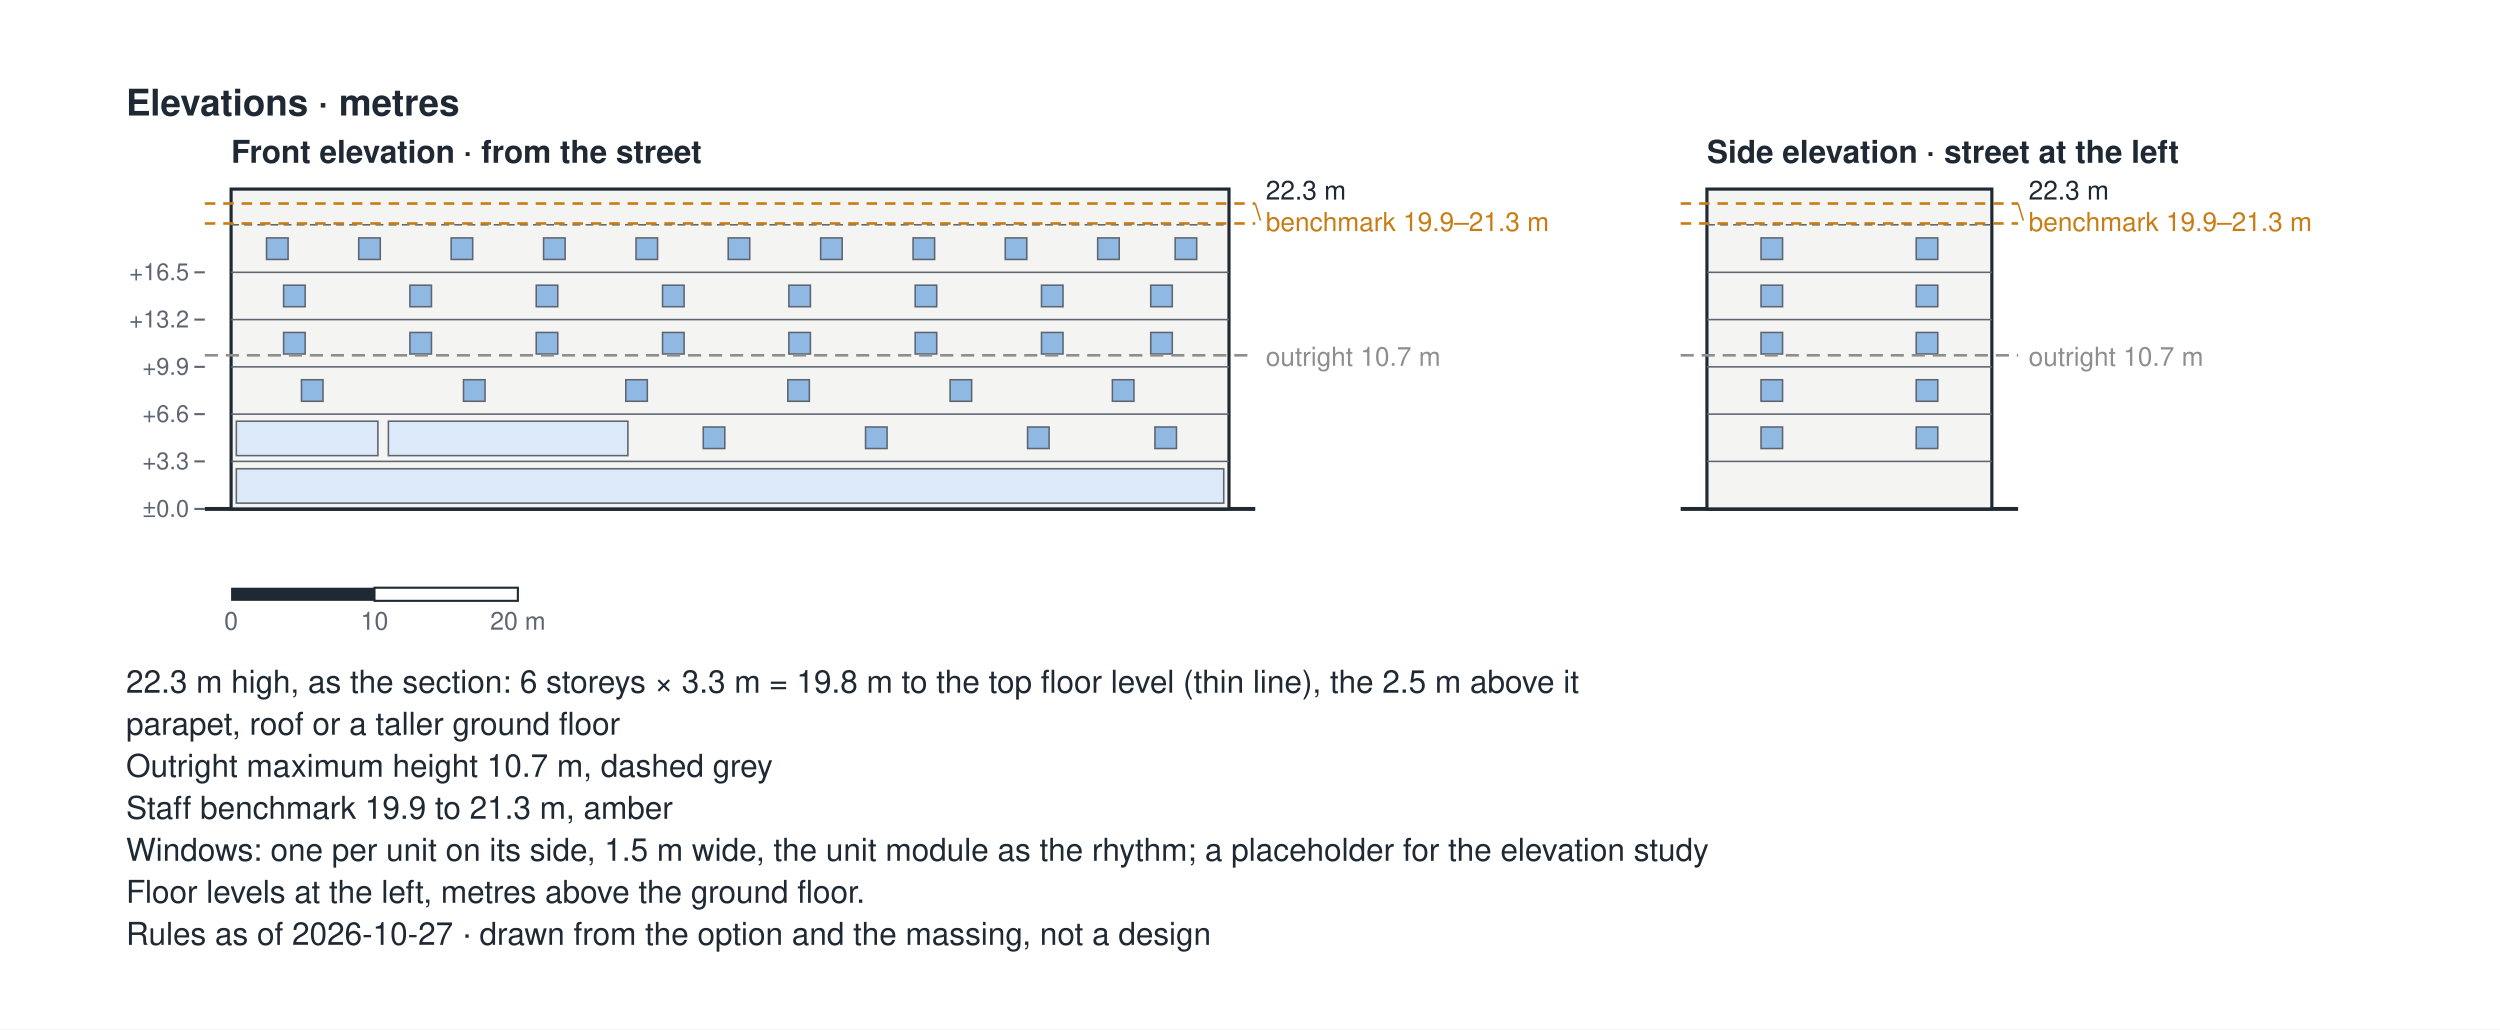
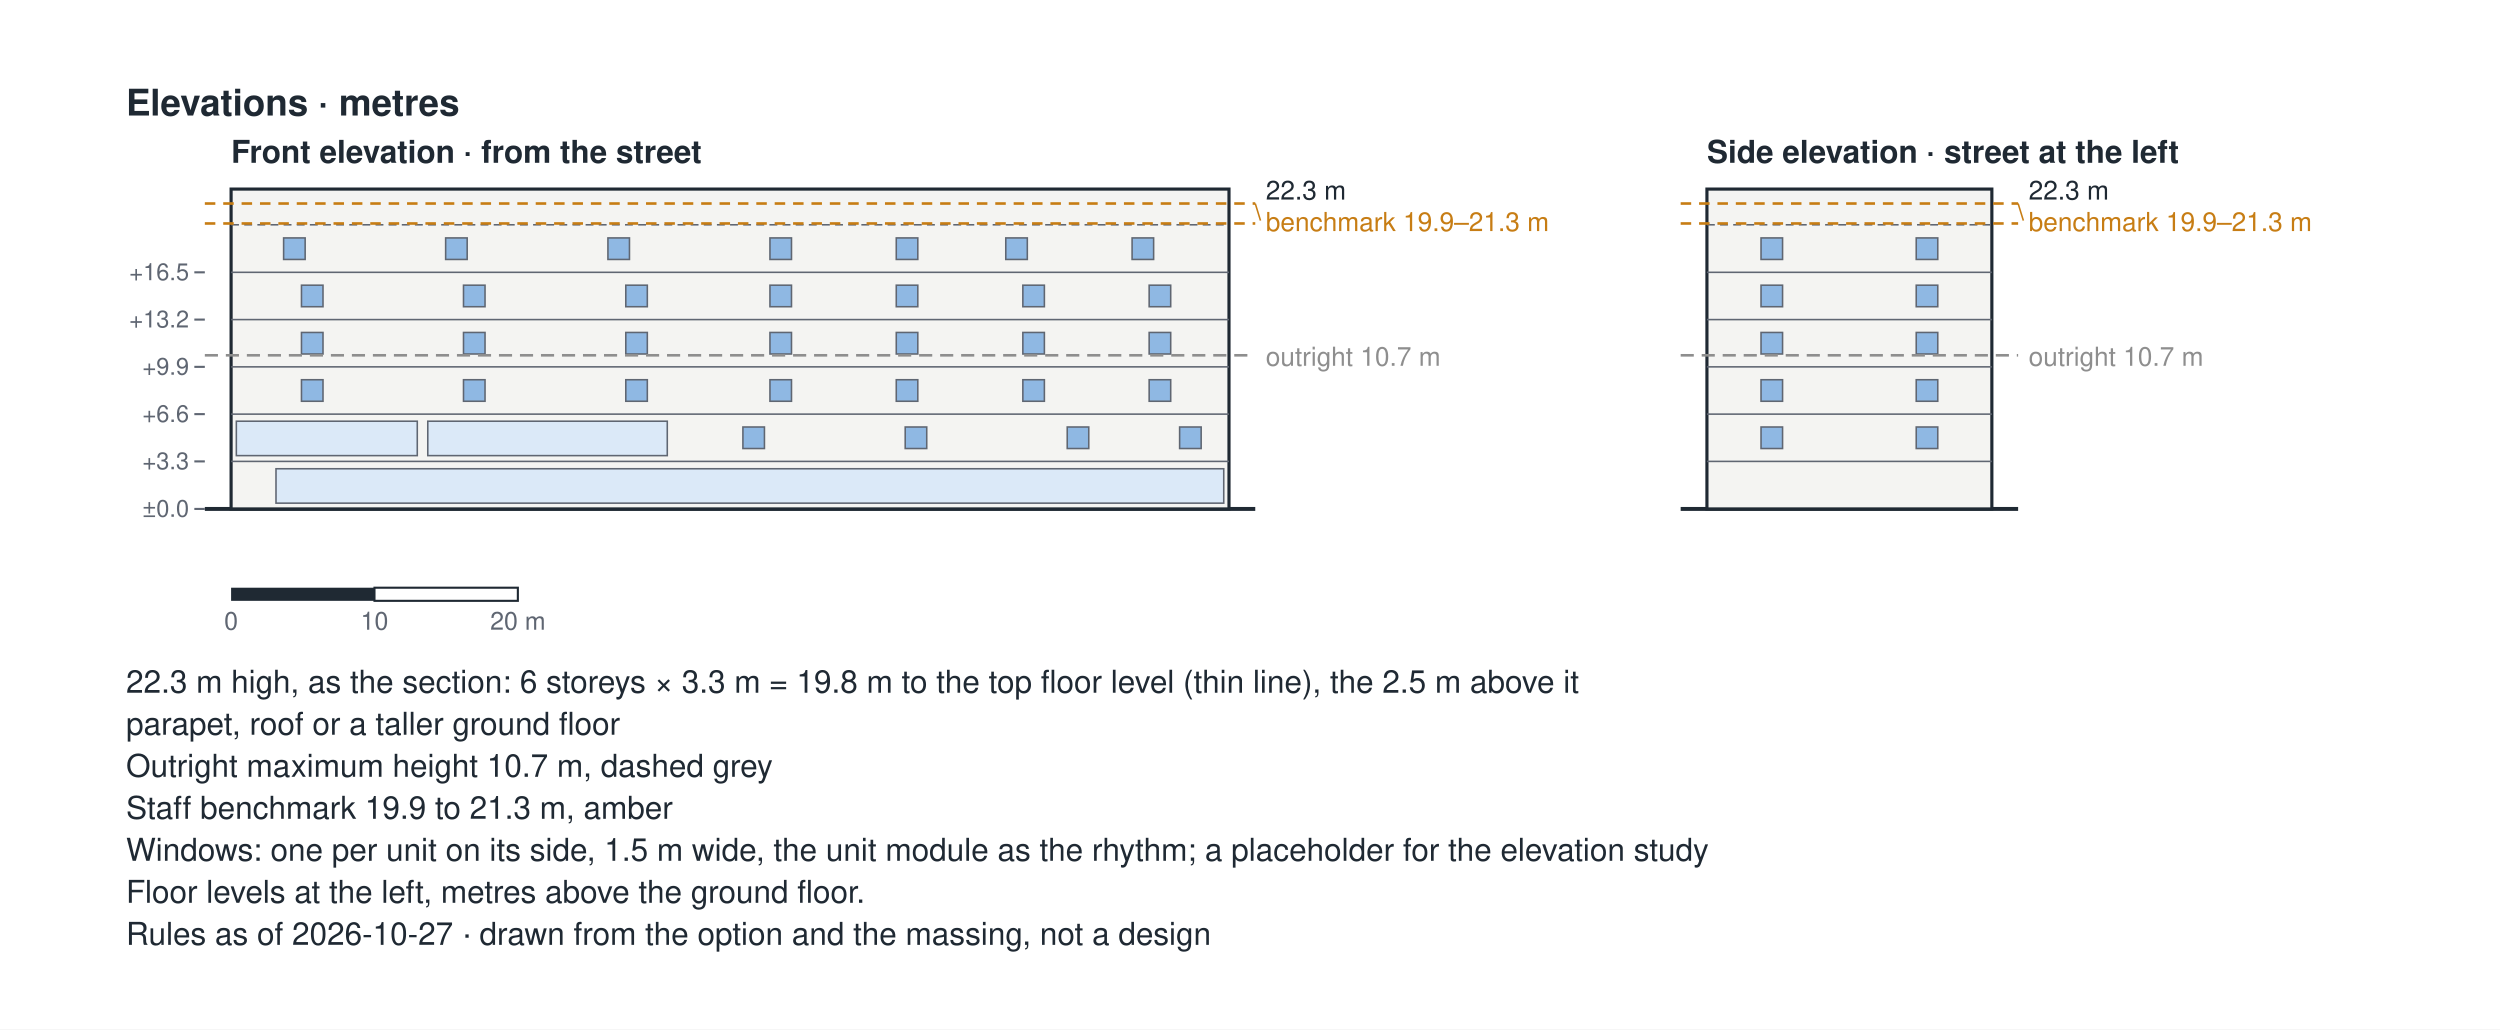
<svg xmlns="http://www.w3.org/2000/svg" width="952" height="392" viewBox="0 0 952 392" font-family="IBM Plex Sans, Helvetica, Arial, sans-serif" font-size="12" fill="#1f2933" role="img" aria-label="Preliminary elevations">
  <rect width="100%" height="100%" fill="#ffffff" />
  <text x="48" y="44" font-size="14" font-weight="600">Elevations · metres</text>
  <text x="88.0" y="62.0" font-size="12" font-weight="600">Front elevation · from the street</text>
  <line x1="78.0" y1="193.8" x2="478.0" y2="193.8" stroke="#1f2933" stroke-width="1.5" />
  <rect x="88.0" y="72.0" width="380.0" height="121.8" fill="#f4f4f2" stroke="#1f2933" stroke-width="1.2" />
  <line x1="88.0" y1="85.6" x2="468.0" y2="85.6" stroke="#5f6672" stroke-width="0.6" stroke-dasharray="3 2" />
-   <rect x="90.0" y="178.5" width="376.0" height="13.1" fill="#dbe9f8" stroke="#5f6672" stroke-width="0.6" />
+   <rect x="105.1" y="178.5" width="360.9" height="13.1" fill="#dbe9f8" stroke="#5f6672" stroke-width="0.6" />
  <line x1="88.0" y1="175.7" x2="468.0" y2="175.7" stroke="#5f6672" stroke-width="0.6" />
-   <rect x="90.0" y="160.4" width="53.9" height="13.1" fill="#dbe9f8" stroke="#5f6672" stroke-width="0.6" />
-   <rect x="147.9" y="160.4" width="91.2" height="13.1" fill="#dbe9f8" stroke="#5f6672" stroke-width="0.6" />
-   <rect x="267.8" y="162.6" width="8.2" height="8.2" fill="#8fb8e3" stroke="#5f6672" stroke-width="0.6" />
-   <rect x="329.6" y="162.6" width="8.2" height="8.2" fill="#8fb8e3" stroke="#5f6672" stroke-width="0.6" />
-   <rect x="391.3" y="162.6" width="8.2" height="8.2" fill="#8fb8e3" stroke="#5f6672" stroke-width="0.6" />
-   <rect x="439.8" y="162.6" width="8.2" height="8.2" fill="#8fb8e3" stroke="#5f6672" stroke-width="0.6" />
+   <rect x="90.0" y="160.4" width="68.9" height="13.1" fill="#dbe9f8" stroke="#5f6672" stroke-width="0.6" />
+   <rect x="162.9" y="160.4" width="91.2" height="13.1" fill="#dbe9f8" stroke="#5f6672" stroke-width="0.6" />
+   <rect x="282.9" y="162.6" width="8.2" height="8.2" fill="#8fb8e3" stroke="#5f6672" stroke-width="0.6" />
+   <rect x="344.7" y="162.6" width="8.2" height="8.2" fill="#8fb8e3" stroke="#5f6672" stroke-width="0.6" />
+   <rect x="406.4" y="162.6" width="8.2" height="8.2" fill="#8fb8e3" stroke="#5f6672" stroke-width="0.6" />
+   <rect x="449.2" y="162.6" width="8.2" height="8.2" fill="#8fb8e3" stroke="#5f6672" stroke-width="0.6" />
  <line x1="88.0" y1="157.7" x2="468.0" y2="157.7" stroke="#5f6672" stroke-width="0.6" />
  <rect x="114.8" y="144.6" width="8.2" height="8.2" fill="#8fb8e3" stroke="#5f6672" stroke-width="0.6" />
  <rect x="176.5" y="144.6" width="8.2" height="8.2" fill="#8fb8e3" stroke="#5f6672" stroke-width="0.6" />
  <rect x="238.3" y="144.6" width="8.2" height="8.2" fill="#8fb8e3" stroke="#5f6672" stroke-width="0.6" />
-   <rect x="300.0" y="144.6" width="8.2" height="8.2" fill="#8fb8e3" stroke="#5f6672" stroke-width="0.6" />
-   <rect x="361.8" y="144.6" width="8.2" height="8.2" fill="#8fb8e3" stroke="#5f6672" stroke-width="0.6" />
-   <rect x="423.6" y="144.6" width="8.2" height="8.2" fill="#8fb8e3" stroke="#5f6672" stroke-width="0.6" />
+   <rect x="293.2" y="144.6" width="8.2" height="8.2" fill="#8fb8e3" stroke="#5f6672" stroke-width="0.6" />
+   <rect x="341.3" y="144.6" width="8.2" height="8.2" fill="#8fb8e3" stroke="#5f6672" stroke-width="0.6" />
+   <rect x="389.5" y="144.6" width="8.2" height="8.2" fill="#8fb8e3" stroke="#5f6672" stroke-width="0.6" />
+   <rect x="437.6" y="144.6" width="8.2" height="8.2" fill="#8fb8e3" stroke="#5f6672" stroke-width="0.6" />
  <line x1="88.0" y1="139.7" x2="468.0" y2="139.7" stroke="#5f6672" stroke-width="0.6" />
-   <rect x="108.0" y="126.6" width="8.2" height="8.2" fill="#8fb8e3" stroke="#5f6672" stroke-width="0.6" />
-   <rect x="156.1" y="126.6" width="8.2" height="8.2" fill="#8fb8e3" stroke="#5f6672" stroke-width="0.6" />
-   <rect x="204.2" y="126.6" width="8.2" height="8.2" fill="#8fb8e3" stroke="#5f6672" stroke-width="0.6" />
-   <rect x="252.3" y="126.6" width="8.2" height="8.2" fill="#8fb8e3" stroke="#5f6672" stroke-width="0.6" />
-   <rect x="300.4" y="126.6" width="8.2" height="8.2" fill="#8fb8e3" stroke="#5f6672" stroke-width="0.6" />
-   <rect x="348.5" y="126.6" width="8.2" height="8.2" fill="#8fb8e3" stroke="#5f6672" stroke-width="0.6" />
-   <rect x="396.6" y="126.6" width="8.2" height="8.2" fill="#8fb8e3" stroke="#5f6672" stroke-width="0.6" />
-   <rect x="438.2" y="126.6" width="8.2" height="8.2" fill="#8fb8e3" stroke="#5f6672" stroke-width="0.6" />
+   <rect x="114.8" y="126.6" width="8.2" height="8.2" fill="#8fb8e3" stroke="#5f6672" stroke-width="0.6" />
+   <rect x="176.5" y="126.6" width="8.2" height="8.2" fill="#8fb8e3" stroke="#5f6672" stroke-width="0.6" />
+   <rect x="238.3" y="126.6" width="8.2" height="8.2" fill="#8fb8e3" stroke="#5f6672" stroke-width="0.6" />
+   <rect x="293.2" y="126.6" width="8.2" height="8.2" fill="#8fb8e3" stroke="#5f6672" stroke-width="0.6" />
+   <rect x="341.3" y="126.6" width="8.2" height="8.2" fill="#8fb8e3" stroke="#5f6672" stroke-width="0.6" />
+   <rect x="389.5" y="126.6" width="8.2" height="8.2" fill="#8fb8e3" stroke="#5f6672" stroke-width="0.6" />
+   <rect x="437.6" y="126.6" width="8.2" height="8.2" fill="#8fb8e3" stroke="#5f6672" stroke-width="0.6" />
  <line x1="88.0" y1="121.7" x2="468.0" y2="121.7" stroke="#5f6672" stroke-width="0.6" />
-   <rect x="108.0" y="108.6" width="8.2" height="8.2" fill="#8fb8e3" stroke="#5f6672" stroke-width="0.6" />
-   <rect x="156.1" y="108.6" width="8.2" height="8.2" fill="#8fb8e3" stroke="#5f6672" stroke-width="0.6" />
-   <rect x="204.2" y="108.6" width="8.2" height="8.2" fill="#8fb8e3" stroke="#5f6672" stroke-width="0.6" />
-   <rect x="252.3" y="108.6" width="8.2" height="8.2" fill="#8fb8e3" stroke="#5f6672" stroke-width="0.6" />
-   <rect x="300.4" y="108.6" width="8.2" height="8.2" fill="#8fb8e3" stroke="#5f6672" stroke-width="0.6" />
-   <rect x="348.5" y="108.6" width="8.2" height="8.2" fill="#8fb8e3" stroke="#5f6672" stroke-width="0.6" />
-   <rect x="396.6" y="108.6" width="8.2" height="8.2" fill="#8fb8e3" stroke="#5f6672" stroke-width="0.6" />
-   <rect x="438.2" y="108.6" width="8.2" height="8.2" fill="#8fb8e3" stroke="#5f6672" stroke-width="0.6" />
+   <rect x="114.8" y="108.6" width="8.2" height="8.2" fill="#8fb8e3" stroke="#5f6672" stroke-width="0.6" />
+   <rect x="176.5" y="108.6" width="8.2" height="8.2" fill="#8fb8e3" stroke="#5f6672" stroke-width="0.6" />
+   <rect x="238.3" y="108.6" width="8.2" height="8.2" fill="#8fb8e3" stroke="#5f6672" stroke-width="0.6" />
+   <rect x="293.2" y="108.6" width="8.2" height="8.2" fill="#8fb8e3" stroke="#5f6672" stroke-width="0.6" />
+   <rect x="341.3" y="108.6" width="8.2" height="8.2" fill="#8fb8e3" stroke="#5f6672" stroke-width="0.6" />
+   <rect x="389.5" y="108.6" width="8.2" height="8.2" fill="#8fb8e3" stroke="#5f6672" stroke-width="0.6" />
+   <rect x="437.6" y="108.6" width="8.2" height="8.2" fill="#8fb8e3" stroke="#5f6672" stroke-width="0.6" />
  <line x1="88.0" y1="103.7" x2="468.0" y2="103.7" stroke="#5f6672" stroke-width="0.6" />
-   <rect x="101.5" y="90.6" width="8.2" height="8.2" fill="#8fb8e3" stroke="#5f6672" stroke-width="0.6" />
-   <rect x="136.6" y="90.6" width="8.2" height="8.2" fill="#8fb8e3" stroke="#5f6672" stroke-width="0.6" />
-   <rect x="171.8" y="90.6" width="8.2" height="8.2" fill="#8fb8e3" stroke="#5f6672" stroke-width="0.6" />
-   <rect x="207.0" y="90.6" width="8.2" height="8.2" fill="#8fb8e3" stroke="#5f6672" stroke-width="0.6" />
-   <rect x="242.2" y="90.6" width="8.2" height="8.2" fill="#8fb8e3" stroke="#5f6672" stroke-width="0.6" />
-   <rect x="277.3" y="90.6" width="8.2" height="8.2" fill="#8fb8e3" stroke="#5f6672" stroke-width="0.6" />
-   <rect x="312.5" y="90.6" width="8.2" height="8.2" fill="#8fb8e3" stroke="#5f6672" stroke-width="0.6" />
-   <rect x="347.7" y="90.6" width="8.2" height="8.2" fill="#8fb8e3" stroke="#5f6672" stroke-width="0.6" />
-   <rect x="382.8" y="90.6" width="8.2" height="8.2" fill="#8fb8e3" stroke="#5f6672" stroke-width="0.6" />
-   <rect x="418.0" y="90.6" width="8.2" height="8.2" fill="#8fb8e3" stroke="#5f6672" stroke-width="0.6" />
-   <rect x="447.5" y="90.6" width="8.2" height="8.2" fill="#8fb8e3" stroke="#5f6672" stroke-width="0.6" />
+   <rect x="108.0" y="90.6" width="8.2" height="8.2" fill="#8fb8e3" stroke="#5f6672" stroke-width="0.6" />
+   <rect x="169.7" y="90.6" width="8.2" height="8.2" fill="#8fb8e3" stroke="#5f6672" stroke-width="0.6" />
+   <rect x="231.5" y="90.6" width="8.2" height="8.2" fill="#8fb8e3" stroke="#5f6672" stroke-width="0.6" />
+   <rect x="293.2" y="90.6" width="8.2" height="8.2" fill="#8fb8e3" stroke="#5f6672" stroke-width="0.6" />
+   <rect x="341.3" y="90.6" width="8.2" height="8.2" fill="#8fb8e3" stroke="#5f6672" stroke-width="0.6" />
+   <rect x="383.0" y="90.6" width="8.2" height="8.2" fill="#8fb8e3" stroke="#5f6672" stroke-width="0.6" />
+   <rect x="431.1" y="90.6" width="8.2" height="8.2" fill="#8fb8e3" stroke="#5f6672" stroke-width="0.6" />
  <line x1="78.0" y1="135.3" x2="478.0" y2="135.3" stroke="#8e8e8e" stroke-width="1" stroke-dasharray="5 3" />
  <line x1="78.0" y1="85.1" x2="478.0" y2="85.1" stroke="#c77d14" stroke-width="1" stroke-dasharray="4 3" />
  <line x1="78.0" y1="77.5" x2="478.0" y2="77.5" stroke="#c77d14" stroke-width="1" stroke-dasharray="4 3" />
  <text x="482.0" y="76.0" font-size="10" fill="#1f2933">22.3 m</text>
  <line x1="478.0" y1="77.5" x2="480.0" y2="84.0" stroke="#c77d14" stroke-width="0.6" />
  <text x="482.0" y="88.0" font-size="10" fill="#c77d14">benchmark 19.9–21.3 m</text>
  <text x="482.0" y="139.3" font-size="10" fill="#8e8e8e">outright 10.7 m</text>
  <text x="650.0" y="62.0" font-size="12" font-weight="600">Side elevation · street at the left</text>
  <line x1="640.0" y1="193.8" x2="768.5" y2="193.8" stroke="#1f2933" stroke-width="1.5" />
  <rect x="650.0" y="72.0" width="108.5" height="121.8" fill="#f4f4f2" stroke="#1f2933" stroke-width="1.2" />
  <line x1="650.0" y1="85.6" x2="758.5" y2="85.6" stroke="#5f6672" stroke-width="0.6" stroke-dasharray="3 2" />
  <line x1="650.0" y1="175.7" x2="758.5" y2="175.7" stroke="#5f6672" stroke-width="0.6" />
  <rect x="670.6" y="162.6" width="8.2" height="8.2" fill="#8fb8e3" stroke="#5f6672" stroke-width="0.6" />
  <rect x="729.7" y="162.6" width="8.2" height="8.2" fill="#8fb8e3" stroke="#5f6672" stroke-width="0.6" />
  <line x1="650.0" y1="157.7" x2="758.5" y2="157.7" stroke="#5f6672" stroke-width="0.6" />
  <rect x="670.6" y="144.6" width="8.2" height="8.2" fill="#8fb8e3" stroke="#5f6672" stroke-width="0.6" />
  <rect x="729.7" y="144.6" width="8.2" height="8.2" fill="#8fb8e3" stroke="#5f6672" stroke-width="0.6" />
  <line x1="650.0" y1="139.7" x2="758.5" y2="139.7" stroke="#5f6672" stroke-width="0.6" />
  <rect x="670.6" y="126.6" width="8.2" height="8.2" fill="#8fb8e3" stroke="#5f6672" stroke-width="0.6" />
  <rect x="729.7" y="126.6" width="8.2" height="8.2" fill="#8fb8e3" stroke="#5f6672" stroke-width="0.6" />
  <line x1="650.0" y1="121.7" x2="758.5" y2="121.7" stroke="#5f6672" stroke-width="0.6" />
  <rect x="670.6" y="108.6" width="8.2" height="8.2" fill="#8fb8e3" stroke="#5f6672" stroke-width="0.6" />
  <rect x="729.7" y="108.6" width="8.2" height="8.2" fill="#8fb8e3" stroke="#5f6672" stroke-width="0.6" />
  <line x1="650.0" y1="103.7" x2="758.5" y2="103.7" stroke="#5f6672" stroke-width="0.6" />
  <rect x="670.6" y="90.6" width="8.2" height="8.2" fill="#8fb8e3" stroke="#5f6672" stroke-width="0.6" />
  <rect x="729.7" y="90.6" width="8.2" height="8.2" fill="#8fb8e3" stroke="#5f6672" stroke-width="0.6" />
  <line x1="640.0" y1="135.3" x2="768.5" y2="135.3" stroke="#8e8e8e" stroke-width="1" stroke-dasharray="5 3" />
  <line x1="640.0" y1="85.1" x2="768.5" y2="85.1" stroke="#c77d14" stroke-width="1" stroke-dasharray="4 3" />
  <line x1="640.0" y1="77.5" x2="768.5" y2="77.5" stroke="#c77d14" stroke-width="1" stroke-dasharray="4 3" />
  <text x="772.5" y="76.0" font-size="10" fill="#1f2933">22.3 m</text>
  <line x1="768.5" y1="77.5" x2="770.5" y2="84.0" stroke="#c77d14" stroke-width="0.6" />
  <text x="772.5" y="88.0" font-size="10" fill="#c77d14">benchmark 19.9–21.3 m</text>
  <text x="772.5" y="139.3" font-size="10" fill="#8e8e8e">outright 10.7 m</text>
  <line x1="74.0" y1="193.8" x2="78.0" y2="193.8" stroke="#5f6672" stroke-width="0.8" />
  <text x="72.0" y="196.8" font-size="9" text-anchor="end" fill="#5f6672">±0.0</text>
  <line x1="74.0" y1="175.7" x2="78.0" y2="175.7" stroke="#5f6672" stroke-width="0.8" />
  <text x="72.0" y="178.7" font-size="9" text-anchor="end" fill="#5f6672">+3.3</text>
  <line x1="74.0" y1="157.7" x2="78.0" y2="157.7" stroke="#5f6672" stroke-width="0.8" />
  <text x="72.0" y="160.7" font-size="9" text-anchor="end" fill="#5f6672">+6.6</text>
  <line x1="74.0" y1="139.7" x2="78.0" y2="139.7" stroke="#5f6672" stroke-width="0.8" />
  <text x="72.0" y="142.7" font-size="9" text-anchor="end" fill="#5f6672">+9.9</text>
  <line x1="74.0" y1="121.7" x2="78.0" y2="121.7" stroke="#5f6672" stroke-width="0.8" />
  <text x="72.0" y="124.7" font-size="9" text-anchor="end" fill="#5f6672">+13.2</text>
  <line x1="74.0" y1="103.7" x2="78.0" y2="103.7" stroke="#5f6672" stroke-width="0.8" />
  <text x="72.0" y="106.7" font-size="9" text-anchor="end" fill="#5f6672">+16.5</text>
  <rect x="88.0" y="223.8" width="54.6" height="5" fill="#1f2933" />
  <rect x="142.6" y="223.8" width="54.6" height="5" fill="#ffffff" stroke="#1f2933" stroke-width="0.8" />
  <text x="88.0" y="239.8" font-size="9.5" text-anchor="middle" fill="#5f6672">0</text>
  <text x="142.6" y="239.8" font-size="9.5" text-anchor="middle" fill="#5f6672">10</text>
  <text x="197.2" y="239.8" font-size="9.5" text-anchor="middle" fill="#5f6672">20 m</text>
  <text x="48.0" y="263.8" font-size="12" fill="#1f2933">22.3 m high, as the section: 6 storeys × 3.3 m = 19.8 m to the top floor level (thin line), the 2.5 m above it</text>
  <text x="48.0" y="279.8" font-size="12" fill="#1f2933">parapet, roof or a taller ground floor</text>
  <text x="48.0" y="295.8" font-size="12" fill="#1f2933">Outright maximum height 10.7 m, dashed grey</text>
  <text x="48.0" y="311.8" font-size="12" fill="#1f2933">Staff benchmark 19.9 to 21.3 m, amber</text>
  <text x="48.0" y="327.8" font-size="12" fill="#1f2933">Windows: one per unit on its side, 1.5 m wide, the unit module as the rhythm; a placeholder for the elevation study</text>
  <text x="48.0" y="343.8" font-size="12" fill="#1f2933">Floor levels at the left, metres above the ground floor.</text>
  <text x="48.0" y="359.8" font-size="12" fill="#1f2933">Rules as of 2026-10-27 · drawn from the option and the massing, not a design</text>
</svg>
